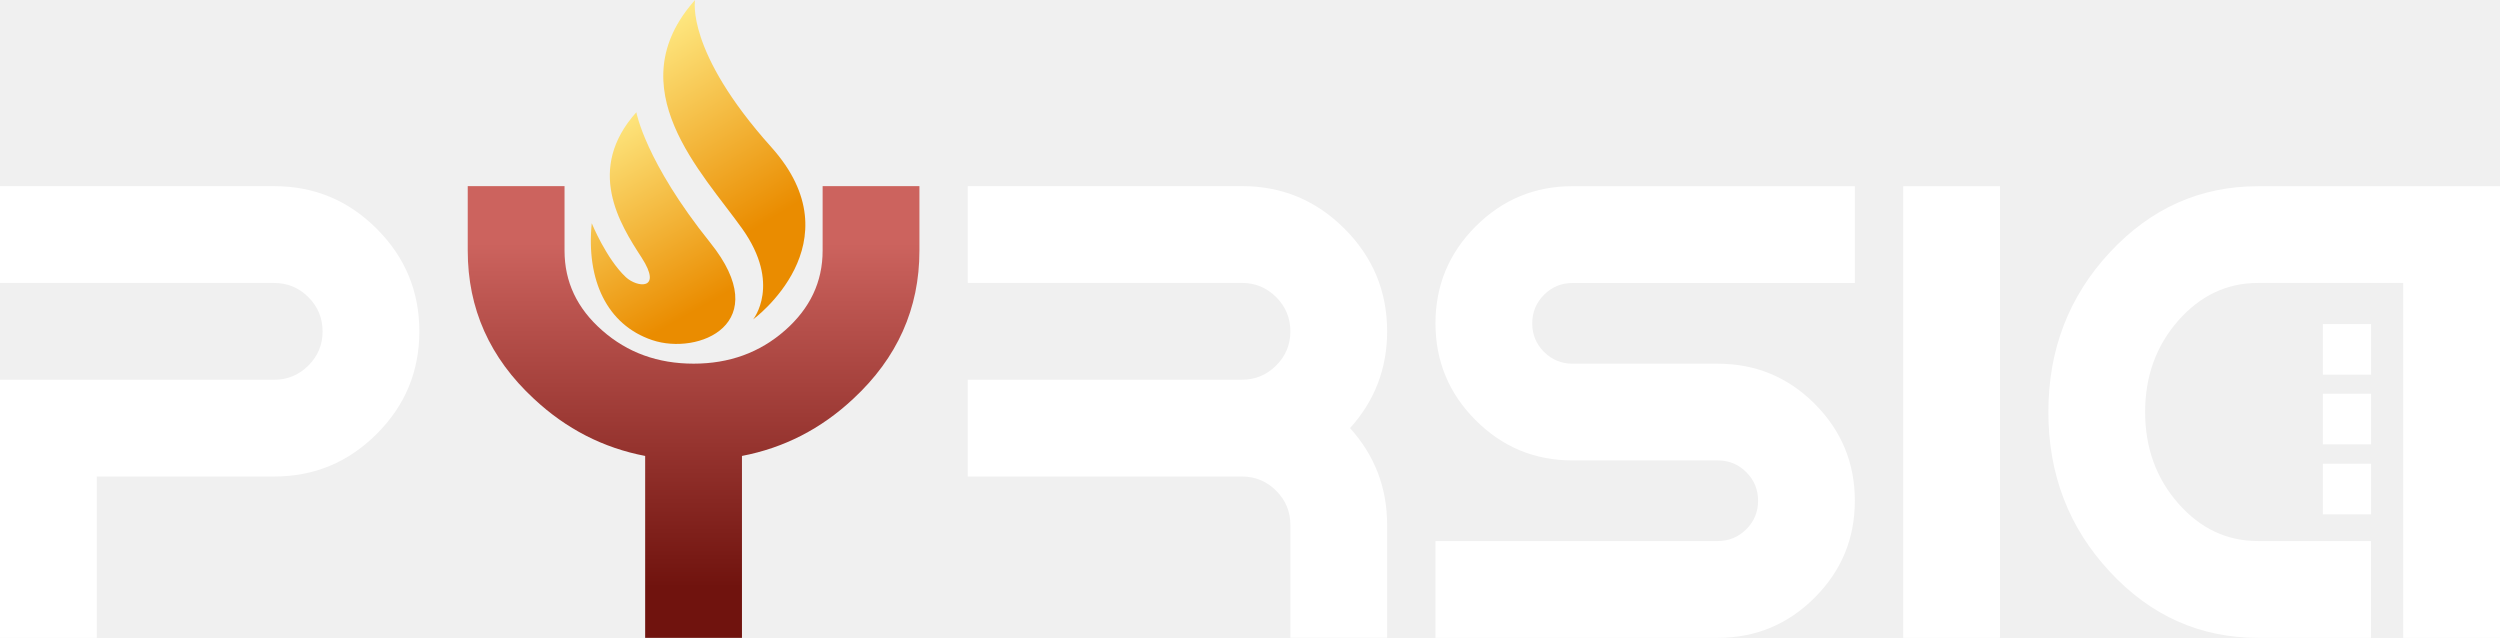
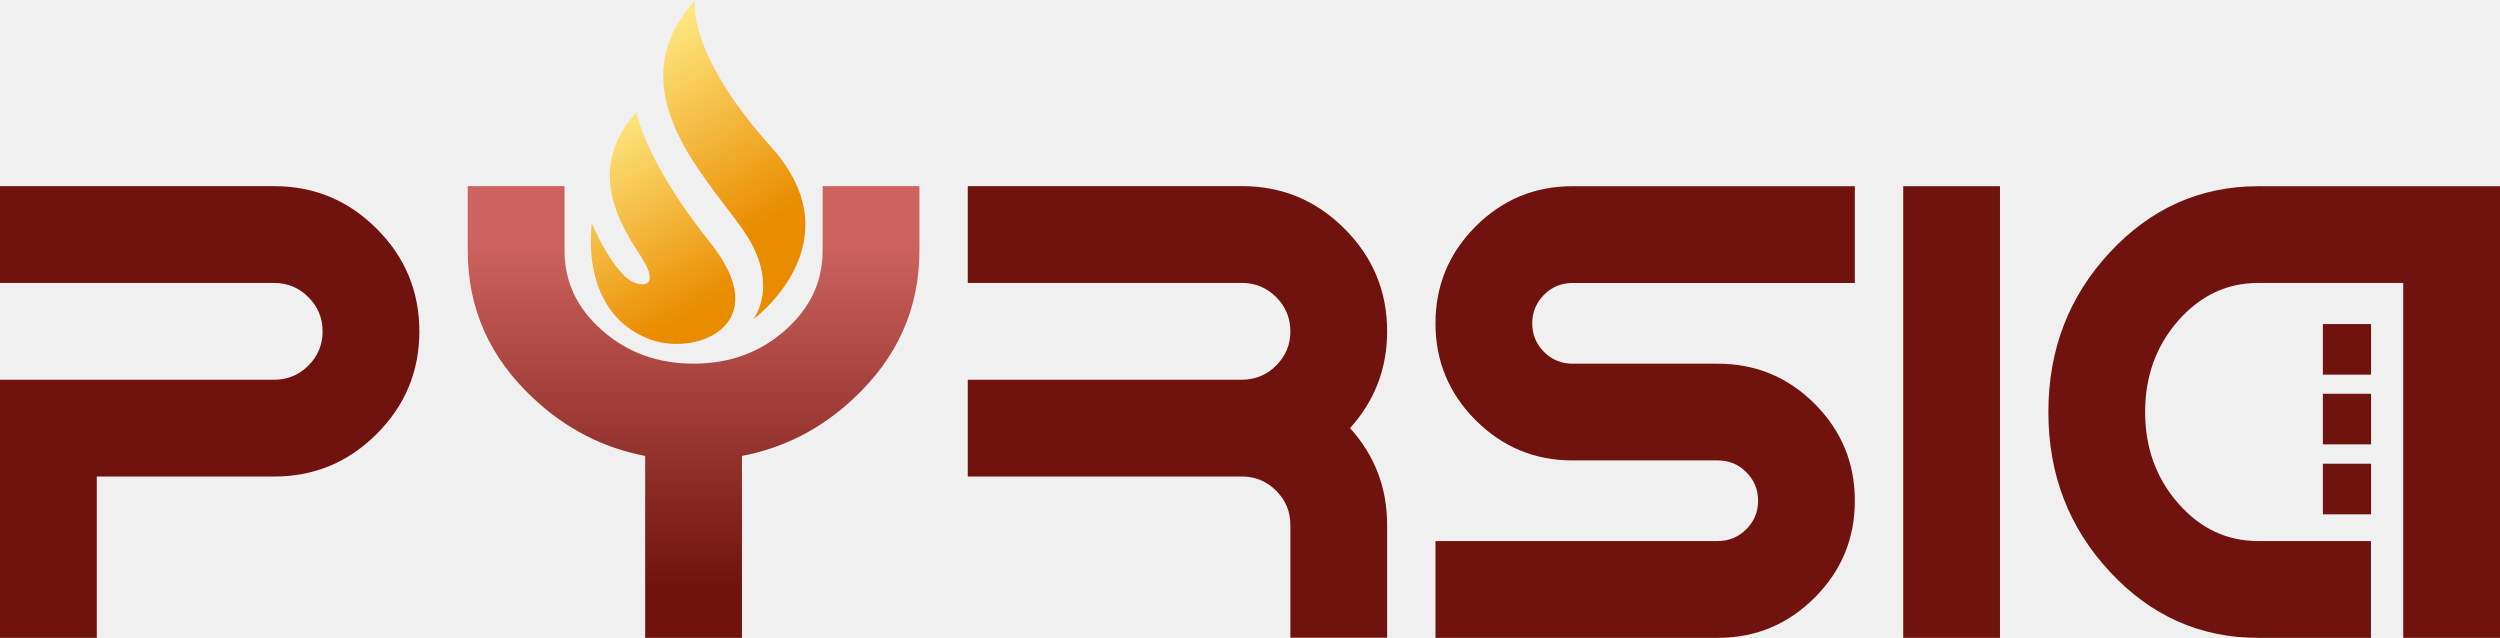
<svg xmlns="http://www.w3.org/2000/svg" xmlns:xlink="http://www.w3.org/1999/xlink" xml:space="preserve" width="96.242mm" height="24.555mm" version="1.1" style="shape-rendering:geometricPrecision; text-rendering:geometricPrecision; image-rendering:optimizeQuality; fill-rule:evenodd; clip-rule:evenodd" viewBox="0 0 607.15 154.91">
  <defs>
    <style type="text/css">
   
-     .fil0 {fill:white;fill-rule:nonzero}
+     .fil0 {fill:#70130E;fill-rule:nonzero}
    .fil3 {fill:url(#id0);fill-rule:nonzero}
    .fil2 {fill:url(#id1);fill-rule:nonzero}
    .fil1 {fill:url(#id2);fill-rule:nonzero}
   
  </style>
    <linearGradient id="id0" gradientUnits="userSpaceOnUse" x1="154.39" y1="22.78" x2="180.48" y2="68.8">
      <stop offset="0" style="stop-opacity:1; stop-color:#FFEC87" />
      <stop offset="1" style="stop-opacity:1; stop-color:#EA8C00" />
    </linearGradient>
    <linearGradient id="id1" gradientUnits="userSpaceOnUse" xlink:href="#id0" x1="175.15" y1="-5.75" x2="204.57" y2="42.63">
  </linearGradient>
    <linearGradient id="id2" gradientUnits="userSpaceOnUse" x1="191.54" y1="59.09" x2="191.54" y2="142.61">
      <stop offset="0" style="stop-opacity:1; stop-color:#CC635E" />
      <stop offset="1" style="stop-opacity:1; stop-color:#70130E" />
    </linearGradient>
  </defs>
  <g id="Layer_x0020_1">
    <g id="_2365130640656">
      <path class="fil0" d="M548.38 45.22l58.78 0 0 109.69 -23.51 0 0 -86.19 -35.27 0c-7.57,0 -14.04,3.08 -19.39,9.17 -5.35,6.12 -8.02,13.5 -8.02,22.17 0,8.66 2.67,16.07 8.02,22.17 5.35,6.12 11.82,9.17 19.39,9.17l27.44 0 0 23.51 -27.44 0c-14.04,0 -26.05,-5.35 -35.99,-16.07 -9.95,-10.7 -14.92,-23.61 -14.92,-38.77 0,-15.14 4.97,-28.08 14.92,-38.77 9.95,-10.7 21.95,-16.07 35.99,-16.07z" />
      <polygon class="fil0" points="462.22,45.22 485.72,45.22 485.72,154.91 462.22,154.91 " />
      <path class="fil0" d="M348.62 78.54c0,-9.2 3.26,-17.06 9.76,-23.56 6.5,-6.5 14.33,-9.76 23.53,-9.76l68.56 0 0 23.51 -68.56 0c-2.7,0 -5.03,0.96 -6.93,2.86 -1.9,1.93 -2.86,4.22 -2.86,6.95 0,2.7 0.96,5.03 2.86,6.93 1.9,1.9 4.23,2.86 6.93,2.86l35.27 0c9.17,0 17.03,3.24 23.53,9.73 6.5,6.52 9.76,14.36 9.76,23.56 0,9.2 -3.26,17.03 -9.76,23.53 -6.5,6.5 -14.36,9.76 -23.53,9.76l-68.56 0 0 -23.51 68.56 0c2.7,0 5,-0.96 6.93,-2.86 1.9,-1.9 2.86,-4.22 2.86,-6.93 0,-2.73 -0.96,-5.03 -2.86,-6.93 -1.92,-1.93 -4.22,-2.86 -6.93,-2.86l-35.27 0c-9.2,0 -17.03,-3.26 -23.53,-9.76 -6.5,-6.5 -9.76,-14.36 -9.76,-23.53z" />
      <path class="fil0" d="M313.38 127.5c0,-3.26 -1.15,-6.02 -3.45,-8.32 -2.3,-2.3 -5.08,-3.45 -8.32,-3.45l-66.58 0 0 -23.51 66.58 0c3.24,0 6.02,-1.15 8.32,-3.45 2.3,-2.3 3.45,-5.05 3.45,-8.29 0,-3.24 -1.15,-6.02 -3.45,-8.32 -2.3,-2.3 -5.08,-3.45 -8.32,-3.45l-66.58 0 0 -23.51 66.58 0c9.73,0 18.02,3.45 24.92,10.35 6.9,6.9 10.35,15.19 10.35,24.92 0,9.04 -3.02,16.87 -9.01,23.5 5.99,6.63 9.01,14.47 9.01,23.51l0 27.41 -23.5 0 0 -27.41z" />
      <path class="fil1" d="M156.67 110.73c-10.16,-1.95 -19.17,-6.55 -27.01,-13.88 -10.72,-9.92 -16.07,-21.9 -16.07,-35.97l0 -15.67 23.51 0 0 15.67c0,7.59 3.05,14.04 9.17,19.39 6.1,5.37 13.5,8.05 22.17,8.05 8.66,0 16.04,-2.67 22.17,-8.05 6.1,-5.35 9.17,-11.79 9.17,-19.39l0 -15.67 23.51 0 0 15.67c0,14.07 -5.38,26.05 -16.07,35.97 -7.83,7.33 -16.85,11.93 -27.03,13.88l0 44.18 -23.51 0 0 -44.18z" />
      <path class="fil0" d="M66.58 115.73l-43.08 0 0 39.18 -23.51 0 0 -62.68 66.58 0c3.24,0 6.02,-1.15 8.32,-3.45 2.3,-2.3 3.45,-5.05 3.45,-8.29 0,-3.24 -1.15,-6.02 -3.45,-8.32 -2.3,-2.3 -5.08,-3.45 -8.32,-3.45l-66.58 0 0 -23.51 66.58 0c9.73,0 18.02,3.45 24.92,10.35 6.9,6.9 10.35,15.19 10.35,24.92 0,9.71 -3.45,18.02 -10.35,24.9 -6.9,6.9 -15.19,10.35 -24.92,10.35z" />
      <g>
        <path class="fil2" d="M182.89 77.58c0,0 6.97,-8.52 -2.64,-22.04 -9.61,-13.52 -30.44,-34.26 -11.45,-55.54 0,0 -2.4,12.41 18.52,35.74 20.91,23.33 -4.43,41.84 -4.43,41.84z" />
        <path class="fil3" d="M143.7 54.2c0,0 3.54,8.67 8.29,13.11 2.73,2.55 9.04,3.28 3.82,-4.77 -5.23,-8.06 -13.71,-21.39 -1.27,-35.28 0,0 2.12,11.94 17.94,31.67 15.83,19.72 -2.86,27.47 -14.11,23.66 -11.01,-3.73 -16.03,-14.63 -14.66,-28.38z" />
      </g>
    </g>
    <polygon class="fil0" points="575.84,112.62 575.84,124.91 564.14,124.91 564.14,112.62 " />
    <polygon class="fil0" points="575.84,95.63 575.84,107.92 564.14,107.92 564.14,95.63 " />
    <polygon class="fil0" points="575.84,78.7 575.84,90.99 564.14,90.99 564.14,78.7 " />
  </g>
</svg>
